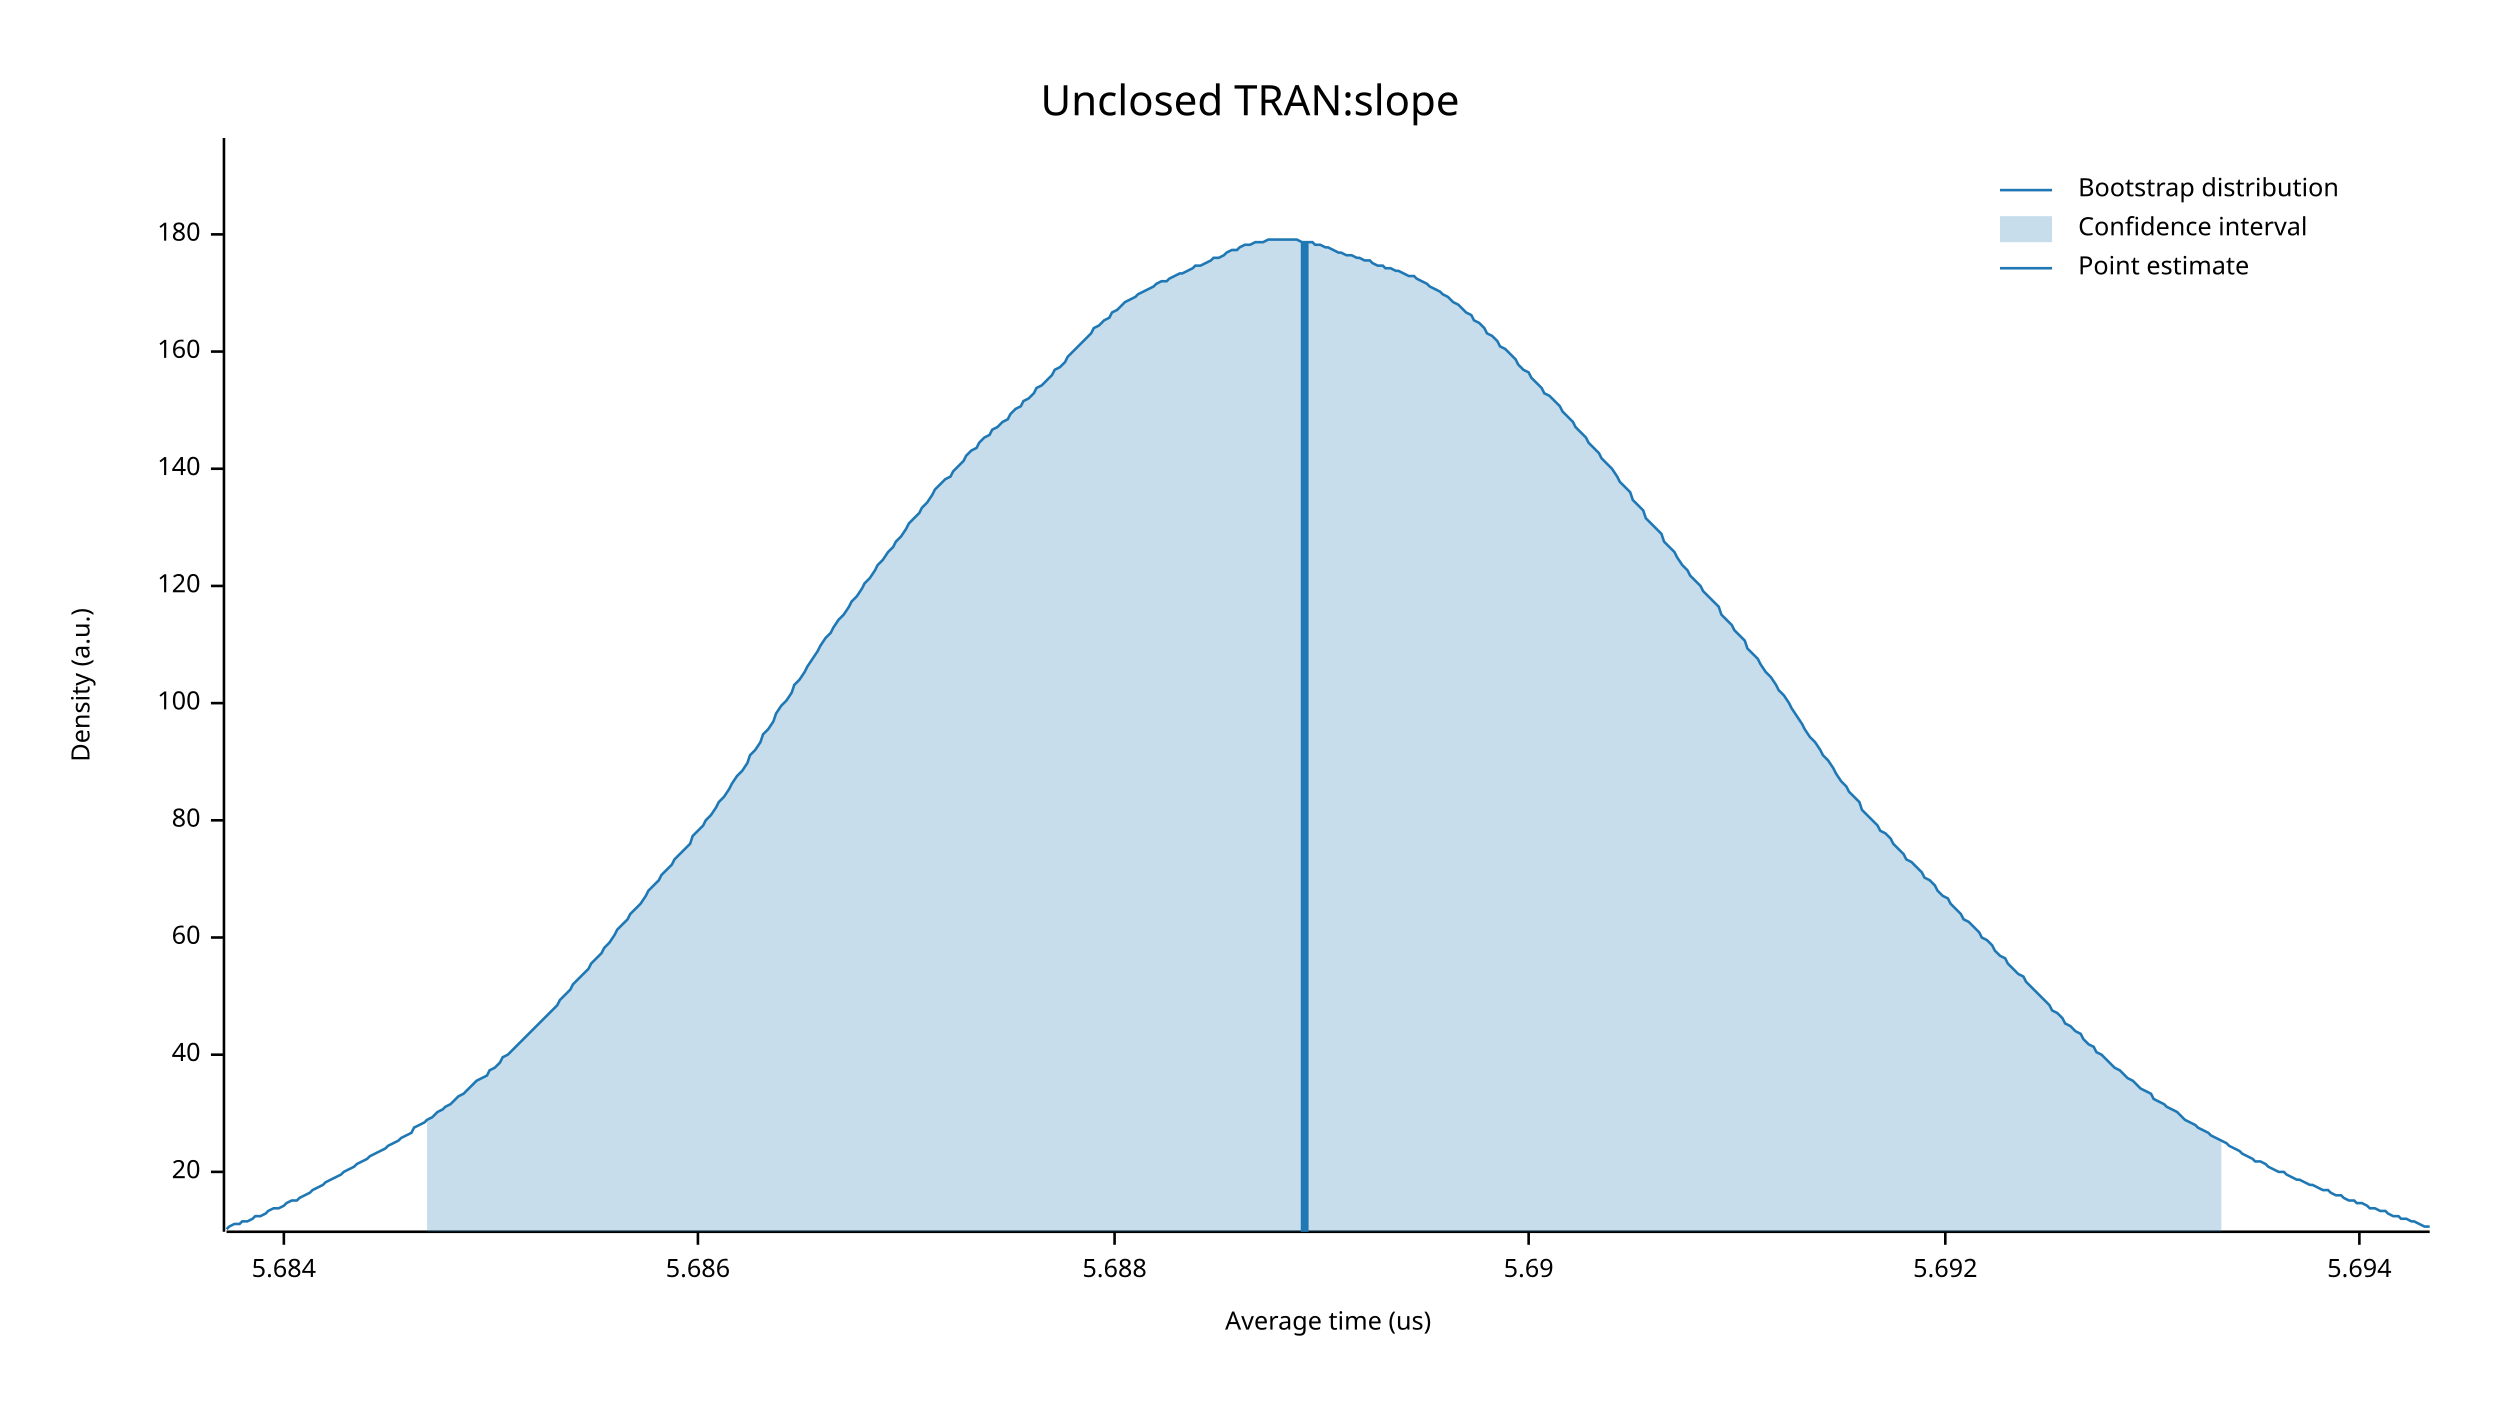
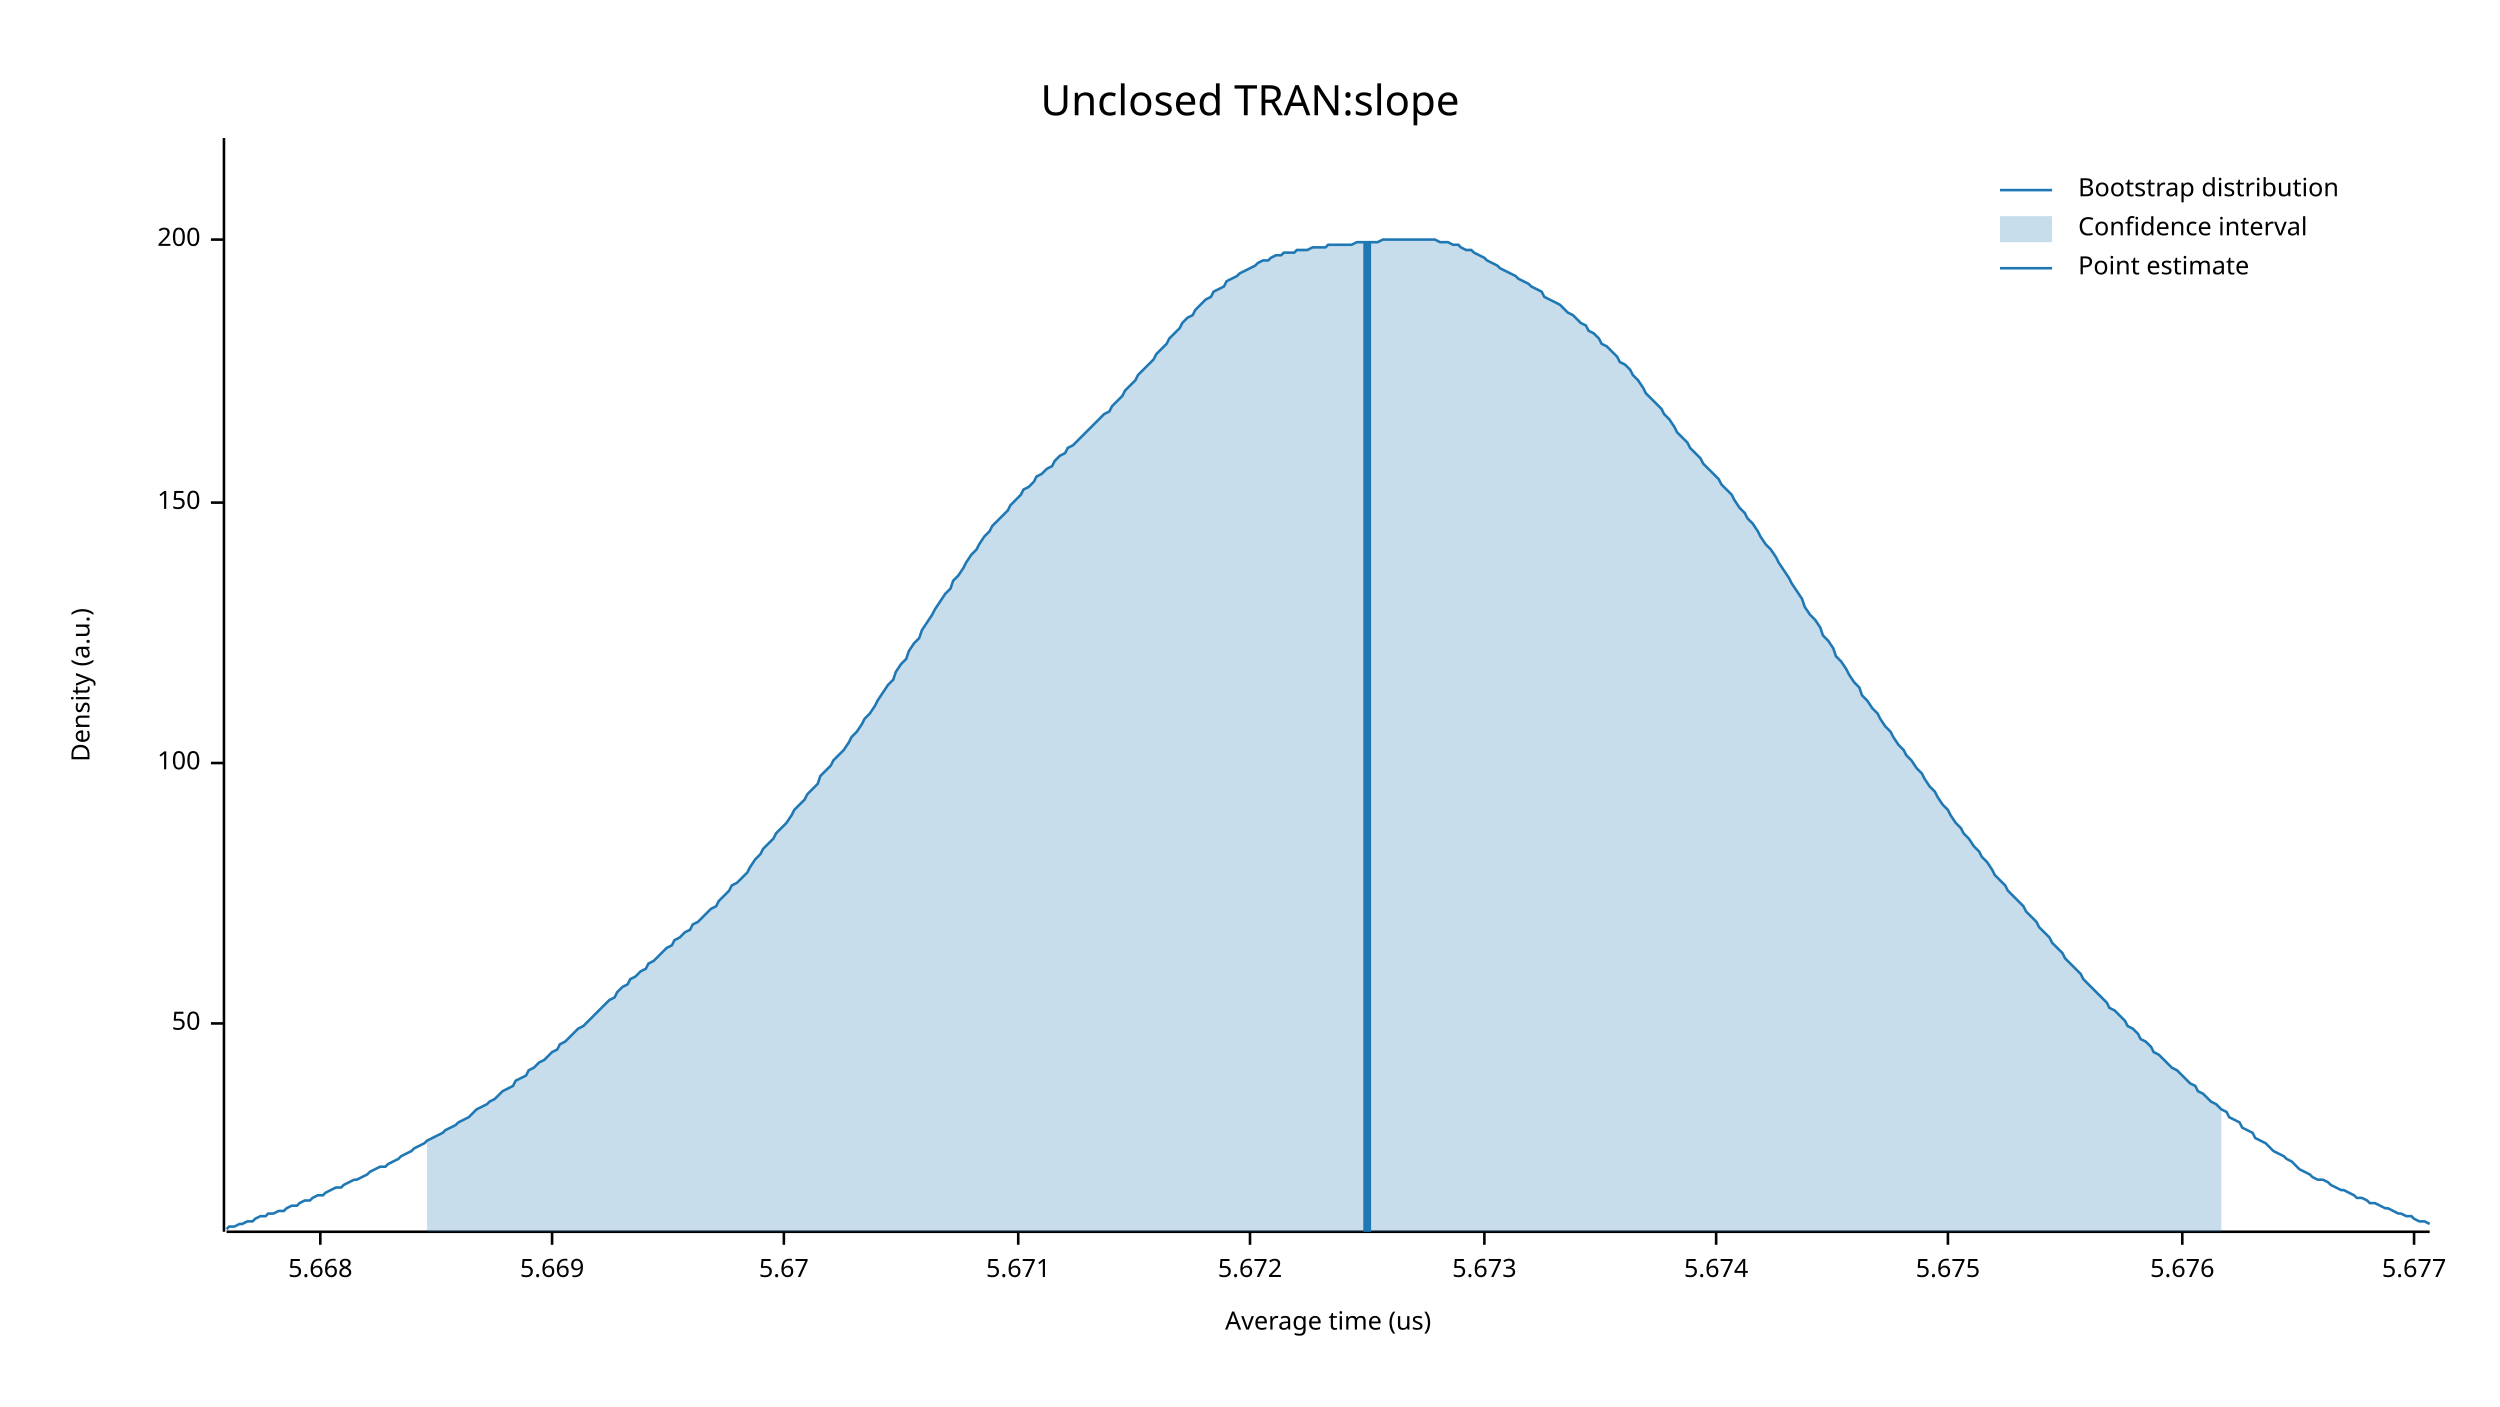
<svg xmlns="http://www.w3.org/2000/svg" width="960" height="540" viewBox="0 0 960 540">
  <text x="480" y="32" dy="0.76em" text-anchor="middle" font-family="sans-serif" font-size="16.129" opacity="1" fill="#000000">
Unclosed TRAN:slope
</text>
  <text x="27" y="263" dy="0.76em" text-anchor="middle" font-family="sans-serif" font-size="9.677" opacity="1" fill="#000000" transform="rotate(270, 27, 263)">
Density (a.u.)
</text>
  <text x="510" y="513" dy="-0.5ex" text-anchor="middle" font-family="sans-serif" font-size="9.677" opacity="1" fill="#000000">
Average time (us)
</text>
  <polyline fill="none" opacity="1" stroke="#000000" stroke-width="1" points="86,53 86,473 " />
-   <text x="77" y="450" dy="0.5ex" text-anchor="end" font-family="sans-serif" font-size="9.677" opacity="1" fill="#000000">
- 20
+   <text x="77" y="393" dy="0.5ex" text-anchor="end" font-family="sans-serif" font-size="9.677" opacity="1" fill="#000000">
+ 50
</text>
-   <polyline fill="none" opacity="1" stroke="#000000" stroke-width="1" points="81,450 86,450 " />
-   <text x="77" y="405" dy="0.5ex" text-anchor="end" font-family="sans-serif" font-size="9.677" opacity="1" fill="#000000">
- 40
- </text>
-   <polyline fill="none" opacity="1" stroke="#000000" stroke-width="1" points="81,405 86,405 " />
-   <text x="77" y="360" dy="0.5ex" text-anchor="end" font-family="sans-serif" font-size="9.677" opacity="1" fill="#000000">
- 60
- </text>
-   <polyline fill="none" opacity="1" stroke="#000000" stroke-width="1" points="81,360 86,360 " />
-   <text x="77" y="315" dy="0.5ex" text-anchor="end" font-family="sans-serif" font-size="9.677" opacity="1" fill="#000000">
- 80
- </text>
-   <polyline fill="none" opacity="1" stroke="#000000" stroke-width="1" points="81,315 86,315 " />
-   <text x="77" y="270" dy="0.5ex" text-anchor="end" font-family="sans-serif" font-size="9.677" opacity="1" fill="#000000">
+   <polyline fill="none" opacity="1" stroke="#000000" stroke-width="1" points="81,393 86,393 " />
+   <text x="77" y="293" dy="0.5ex" text-anchor="end" font-family="sans-serif" font-size="9.677" opacity="1" fill="#000000">
100
</text>
-   <polyline fill="none" opacity="1" stroke="#000000" stroke-width="1" points="81,270 86,270 " />
-   <text x="77" y="225" dy="0.5ex" text-anchor="end" font-family="sans-serif" font-size="9.677" opacity="1" fill="#000000">
- 120
+   <polyline fill="none" opacity="1" stroke="#000000" stroke-width="1" points="81,293 86,293 " />
+   <text x="77" y="193" dy="0.5ex" text-anchor="end" font-family="sans-serif" font-size="9.677" opacity="1" fill="#000000">
+ 150
</text>
-   <polyline fill="none" opacity="1" stroke="#000000" stroke-width="1" points="81,225 86,225 " />
-   <text x="77" y="180" dy="0.5ex" text-anchor="end" font-family="sans-serif" font-size="9.677" opacity="1" fill="#000000">
- 140
+   <polyline fill="none" opacity="1" stroke="#000000" stroke-width="1" points="81,193 86,193 " />
+   <text x="77" y="92" dy="0.5ex" text-anchor="end" font-family="sans-serif" font-size="9.677" opacity="1" fill="#000000">
+ 200
</text>
-   <polyline fill="none" opacity="1" stroke="#000000" stroke-width="1" points="81,180 86,180 " />
-   <text x="77" y="135" dy="0.5ex" text-anchor="end" font-family="sans-serif" font-size="9.677" opacity="1" fill="#000000">
- 160
+   <polyline fill="none" opacity="1" stroke="#000000" stroke-width="1" points="81,92 86,92 " />
+   <polyline fill="none" opacity="1" stroke="#000000" stroke-width="1" points="87,473 933,473 " />
+   <text x="123" y="483" dy="0.76em" text-anchor="middle" font-family="sans-serif" font-size="9.677" opacity="1" fill="#000000">
+ 5.668
</text>
-   <polyline fill="none" opacity="1" stroke="#000000" stroke-width="1" points="81,135 86,135 " />
-   <text x="77" y="90" dy="0.5ex" text-anchor="end" font-family="sans-serif" font-size="9.677" opacity="1" fill="#000000">
- 180
+   <polyline fill="none" opacity="1" stroke="#000000" stroke-width="1" points="123,473 123,478 " />
+   <text x="212" y="483" dy="0.76em" text-anchor="middle" font-family="sans-serif" font-size="9.677" opacity="1" fill="#000000">
+ 5.669
</text>
-   <polyline fill="none" opacity="1" stroke="#000000" stroke-width="1" points="81,90 86,90 " />
-   <polyline fill="none" opacity="1" stroke="#000000" stroke-width="1" points="87,473 933,473 " />
-   <text x="109" y="483" dy="0.76em" text-anchor="middle" font-family="sans-serif" font-size="9.677" opacity="1" fill="#000000">
- 5.684
+   <polyline fill="none" opacity="1" stroke="#000000" stroke-width="1" points="212,473 212,478 " />
+   <text x="301" y="483" dy="0.76em" text-anchor="middle" font-family="sans-serif" font-size="9.677" opacity="1" fill="#000000">
+ 5.67
</text>
-   <polyline fill="none" opacity="1" stroke="#000000" stroke-width="1" points="109,473 109,478 " />
-   <text x="268" y="483" dy="0.76em" text-anchor="middle" font-family="sans-serif" font-size="9.677" opacity="1" fill="#000000">
- 5.686
+   <polyline fill="none" opacity="1" stroke="#000000" stroke-width="1" points="301,473 301,478 " />
+   <text x="391" y="483" dy="0.76em" text-anchor="middle" font-family="sans-serif" font-size="9.677" opacity="1" fill="#000000">
+ 5.671
</text>
-   <polyline fill="none" opacity="1" stroke="#000000" stroke-width="1" points="268,473 268,478 " />
-   <text x="428" y="483" dy="0.76em" text-anchor="middle" font-family="sans-serif" font-size="9.677" opacity="1" fill="#000000">
- 5.688
+   <polyline fill="none" opacity="1" stroke="#000000" stroke-width="1" points="391,473 391,478 " />
+   <text x="480" y="483" dy="0.76em" text-anchor="middle" font-family="sans-serif" font-size="9.677" opacity="1" fill="#000000">
+ 5.672
</text>
-   <polyline fill="none" opacity="1" stroke="#000000" stroke-width="1" points="428,473 428,478 " />
-   <text x="587" y="483" dy="0.76em" text-anchor="middle" font-family="sans-serif" font-size="9.677" opacity="1" fill="#000000">
- 5.69
+   <polyline fill="none" opacity="1" stroke="#000000" stroke-width="1" points="480,473 480,478 " />
+   <text x="570" y="483" dy="0.76em" text-anchor="middle" font-family="sans-serif" font-size="9.677" opacity="1" fill="#000000">
+ 5.673
</text>
-   <polyline fill="none" opacity="1" stroke="#000000" stroke-width="1" points="587,473 587,478 " />
-   <text x="747" y="483" dy="0.76em" text-anchor="middle" font-family="sans-serif" font-size="9.677" opacity="1" fill="#000000">
- 5.692
+   <polyline fill="none" opacity="1" stroke="#000000" stroke-width="1" points="570,473 570,478 " />
+   <text x="659" y="483" dy="0.76em" text-anchor="middle" font-family="sans-serif" font-size="9.677" opacity="1" fill="#000000">
+ 5.674
</text>
-   <polyline fill="none" opacity="1" stroke="#000000" stroke-width="1" points="747,473 747,478 " />
-   <text x="906" y="483" dy="0.76em" text-anchor="middle" font-family="sans-serif" font-size="9.677" opacity="1" fill="#000000">
- 5.694
+   <polyline fill="none" opacity="1" stroke="#000000" stroke-width="1" points="659,473 659,478 " />
+   <text x="748" y="483" dy="0.76em" text-anchor="middle" font-family="sans-serif" font-size="9.677" opacity="1" fill="#000000">
+ 5.675
</text>
-   <polyline fill="none" opacity="1" stroke="#000000" stroke-width="1" points="906,473 906,478 " />
-   <polyline fill="none" opacity="1" stroke="#1F78B4" stroke-width="1" points="87,472 88,471 90,470 92,470 93,469 95,469 97,468 98,467 100,467 102,466 103,465 105,464 107,464 109,463 110,462 112,461 114,461 115,460 117,459 119,458 120,457 122,456 124,455 125,454 127,453 129,452 131,451 132,450 134,449 136,448 137,447 139,446 141,445 142,444 144,443 146,442 148,441 149,440 151,439 153,438 154,437 156,436 158,435 159,433 161,432 163,431 164,430 166,429 168,427 170,426 171,425 173,424 175,422 176,421 178,420 180,418 181,417 183,415 185,414 187,413 188,411 190,410 192,408 193,406 195,405 197,403 198,402 200,400 202,398 203,397 205,395 207,393 209,391 210,390 212,388 214,386 215,384 217,382 219,380 220,378 222,376 224,374 226,372 227,370 229,368 231,366 232,364 234,362 236,359 237,357 239,355 241,353 242,351 244,349 246,347 248,344 249,342 251,340 253,338 254,336 256,334 258,332 259,330 261,328 263,326 265,324 266,321 268,319 270,317 271,315 273,313 275,310 276,308 278,306 280,303 281,301 283,298 285,296 287,293 288,290 290,288 292,285 293,282 295,280 297,277 298,274 300,271 302,269 304,266 305,263 307,261 309,258 310,256 312,253 314,250 315,248 317,245 319,243 320,241 322,238 324,236 326,233 327,231 329,229 331,226 332,224 334,222 336,219 337,217 339,215 341,212 343,210 344,208 346,206 348,203 349,201 351,199 353,197 354,195 356,193 358,190 359,188 361,186 363,184 365,183 366,181 368,179 370,177 371,175 373,173 375,172 376,170 378,168 380,167 381,165 383,164 385,162 387,161 388,159 390,157 392,156 393,154 395,153 397,151 398,149 400,148 402,146 404,144 405,142 407,141 409,139 410,137 412,135 414,133 415,132 417,130 419,128 420,126 422,125 424,123 426,122 427,120 429,119 431,117 432,116 434,115 436,114 437,113 439,112 441,111 443,110 444,109 446,108 448,108 449,107 451,106 453,105 454,105 456,104 458,103 459,102 461,102 463,101 465,100 466,99 468,99 470,98 471,97 473,96 475,96 476,95 478,94 480,94 482,93 483,93 485,93 487,92 488,92 490,92 492,92 493,92 495,92 497,92 498,92 500,93 502,93 504,93 505,94 507,94 509,95 510,95 512,96 514,97 515,97 517,98 519,98 521,99 522,99 524,100 526,100 527,101 529,102 531,102 532,103 534,103 536,104 537,104 539,105 541,106 543,106 544,107 546,108 548,109 549,110 551,111 553,112 554,113 556,114 558,116 560,117 561,118 563,120 565,121 566,123 568,124 570,126 571,128 573,129 575,131 576,133 578,134 580,136 582,138 583,140 585,142 587,143 588,145 590,147 592,149 593,151 595,152 597,154 599,156 600,158 602,160 604,162 605,164 607,166 609,168 610,170 612,172 614,174 615,176 617,178 619,180 621,183 622,185 624,187 626,189 627,192 629,194 631,196 632,199 634,201 636,203 638,205 639,208 641,210 643,212 644,214 646,217 648,219 649,221 651,223 653,225 654,227 656,229 658,231 660,233 661,236 663,238 665,240 666,242 668,244 670,246 671,249 673,251 675,253 676,255 678,258 680,260 682,263 683,265 685,267 687,270 688,272 690,275 692,278 693,280 695,283 697,285 699,288 700,290 702,292 704,295 705,297 707,300 709,302 710,304 712,306 714,308 715,311 717,313 719,315 721,317 722,319 724,320 726,322 727,324 729,326 731,328 732,330 734,331 736,333 738,335 739,337 741,338 743,340 744,342 746,344 748,345 749,347 751,349 753,351 754,353 756,354 758,356 760,358 761,360 763,361 765,363 766,365 768,367 770,368 771,370 773,372 775,374 777,375 778,377 780,379 782,381 783,382 785,384 787,386 788,388 790,389 792,391 793,393 795,394 797,396 799,397 800,399 802,401 804,402 805,404 807,405 809,407 810,408 812,410 814,411 816,413 817,414 819,415 821,417 822,418 824,419 826,420 827,422 829,423 831,424 832,425 834,426 836,427 838,429 839,430 841,431 843,432 844,433 846,434 848,435 849,436 851,437 853,438 855,439 856,440 858,441 860,442 861,443 863,444 865,445 866,446 868,446 870,447 871,448 873,449 875,450 877,450 878,451 880,452 882,453 883,453 885,454 887,455 888,455 890,456 892,457 894,457 895,458 897,459 899,459 900,460 902,461 904,461 905,462 907,462 909,463 910,464 912,464 914,465 916,465 917,466 919,467 921,467 922,468 924,468 926,469 927,469 929,470 931,471 933,471 " />
-   <polygon opacity="0.25" fill="#1F78B4" points="164,430 166,429 168,427 170,426 171,425 173,424 175,422 176,421 178,420 180,418 181,417 183,415 185,414 187,413 188,411 190,410 192,408 193,406 195,405 197,403 198,402 200,400 202,398 203,397 205,395 207,393 209,391 210,390 212,388 214,386 215,384 217,382 219,380 220,378 222,376 224,374 226,372 227,370 229,368 231,366 232,364 234,362 236,359 237,357 239,355 241,353 242,351 244,349 246,347 248,344 249,342 251,340 253,338 254,336 256,334 258,332 259,330 261,328 263,326 265,324 266,321 268,319 270,317 271,315 273,313 275,310 276,308 278,306 280,303 281,301 283,298 285,296 287,293 288,290 290,288 292,285 293,282 295,280 297,277 298,274 300,271 302,269 304,266 305,263 307,261 309,258 310,256 312,253 314,250 315,248 317,245 319,243 320,241 322,238 324,236 326,233 327,231 329,229 331,226 332,224 334,222 336,219 337,217 339,215 341,212 343,210 344,208 346,206 348,203 349,201 351,199 353,197 354,195 356,193 358,190 359,188 361,186 363,184 365,183 366,181 368,179 370,177 371,175 373,173 375,172 376,170 378,168 380,167 381,165 383,164 385,162 387,161 388,159 390,157 392,156 393,154 395,153 397,151 398,149 400,148 402,146 404,144 405,142 407,141 409,139 410,137 412,135 414,133 415,132 417,130 419,128 420,126 422,125 424,123 426,122 427,120 429,119 431,117 432,116 434,115 436,114 437,113 439,112 441,111 443,110 444,109 446,108 448,108 449,107 451,106 453,105 454,105 456,104 458,103 459,102 461,102 463,101 465,100 466,99 468,99 470,98 471,97 473,96 475,96 476,95 478,94 480,94 482,93 483,93 485,93 487,92 488,92 490,92 492,92 493,92 495,92 497,92 498,92 500,93 502,93 504,93 505,94 507,94 509,95 510,95 512,96 514,97 515,97 517,98 519,98 521,99 522,99 524,100 526,100 527,101 529,102 531,102 532,103 534,103 536,104 537,104 539,105 541,106 543,106 544,107 546,108 548,109 549,110 551,111 553,112 554,113 556,114 558,116 560,117 561,118 563,120 565,121 566,123 568,124 570,126 571,128 573,129 575,131 576,133 578,134 580,136 582,138 583,140 585,142 587,143 588,145 590,147 592,149 593,151 595,152 597,154 599,156 600,158 602,160 604,162 605,164 607,166 609,168 610,170 612,172 614,174 615,176 617,178 619,180 621,183 622,185 624,187 626,189 627,192 629,194 631,196 632,199 634,201 636,203 638,205 639,208 641,210 643,212 644,214 646,217 648,219 649,221 651,223 653,225 654,227 656,229 658,231 660,233 661,236 663,238 665,240 666,242 668,244 670,246 671,249 673,251 675,253 676,255 678,258 680,260 682,263 683,265 685,267 687,270 688,272 690,275 692,278 693,280 695,283 697,285 699,288 700,290 702,292 704,295 705,297 707,300 709,302 710,304 712,306 714,308 715,311 717,313 719,315 721,317 722,319 724,320 726,322 727,324 729,326 731,328 732,330 734,331 736,333 738,335 739,337 741,338 743,340 744,342 746,344 748,345 749,347 751,349 753,351 754,353 756,354 758,356 760,358 761,360 763,361 765,363 766,365 768,367 770,368 771,370 773,372 775,374 777,375 778,377 780,379 782,381 783,382 785,384 787,386 788,388 790,389 792,391 793,393 795,394 797,396 799,397 800,399 802,401 804,402 805,404 807,405 809,407 810,408 812,410 814,411 816,413 817,414 819,415 821,417 822,418 824,419 826,420 827,422 829,423 831,424 832,425 834,426 836,427 838,429 839,430 841,431 843,432 844,433 846,434 848,435 849,436 851,437 853,438 853,473 164,473 " />
-   <polyline fill="none" opacity="1" stroke="#1F78B4" stroke-width="3" points="501,473 501,93 " />
+   <polyline fill="none" opacity="1" stroke="#000000" stroke-width="1" points="748,473 748,478 " />
+   <text x="838" y="483" dy="0.76em" text-anchor="middle" font-family="sans-serif" font-size="9.677" opacity="1" fill="#000000">
+ 5.676
+ </text>
+   <polyline fill="none" opacity="1" stroke="#000000" stroke-width="1" points="838,473 838,478 " />
+   <text x="927" y="483" dy="0.76em" text-anchor="middle" font-family="sans-serif" font-size="9.677" opacity="1" fill="#000000">
+ 5.677
+ </text>
+   <polyline fill="none" opacity="1" stroke="#000000" stroke-width="1" points="927,473 927,478 " />
+   <polyline fill="none" opacity="1" stroke="#1F78B4" stroke-width="1" points="87,472 88,471 90,471 92,470 93,470 95,469 97,469 98,468 100,467 102,467 103,466 105,466 107,465 109,465 110,464 112,463 114,463 115,462 117,461 119,461 120,460 122,459 124,459 125,458 127,457 129,456 131,456 132,455 134,454 136,453 137,453 139,452 141,451 142,450 144,449 146,448 148,448 149,447 151,446 153,445 154,444 156,443 158,442 159,441 161,440 163,439 164,438 166,437 168,436 170,435 171,434 173,433 175,432 176,431 178,430 180,429 181,428 183,426 185,425 187,424 188,423 190,422 192,420 193,419 195,418 197,417 198,415 200,414 202,413 203,411 205,410 207,408 209,407 210,406 212,404 214,403 215,401 217,400 219,398 220,397 222,395 224,394 226,392 227,391 229,389 231,387 232,386 234,384 236,383 237,381 239,379 241,378 242,376 244,375 246,373 248,372 249,370 251,369 253,367 254,366 256,364 258,363 259,361 261,360 263,358 265,357 266,355 268,354 270,352 271,351 273,349 275,348 276,346 278,344 280,342 281,340 283,339 285,337 287,335 288,333 290,330 292,328 293,326 295,324 297,322 298,320 300,318 302,316 304,313 305,311 307,309 309,307 310,305 312,303 314,301 315,298 317,296 319,294 320,292 322,290 324,288 326,285 327,283 329,281 331,278 332,276 334,274 336,271 337,269 339,266 341,263 343,261 344,258 346,255 348,253 349,250 351,247 353,245 354,242 356,239 358,236 359,234 361,231 363,228 365,226 366,223 368,221 370,218 371,216 373,213 375,211 376,209 378,206 380,204 381,202 383,200 385,198 387,196 388,194 390,192 392,190 393,188 395,187 397,185 398,183 400,182 402,180 404,179 405,177 407,175 409,174 410,172 412,171 414,169 415,168 417,166 419,164 420,163 422,161 424,159 426,158 427,156 429,154 431,152 432,150 434,148 436,146 437,144 439,142 441,140 443,138 444,136 446,134 448,132 449,130 451,128 453,126 454,124 456,122 458,121 459,119 461,117 463,115 465,114 466,112 468,111 470,110 471,108 473,107 475,106 476,105 478,104 480,103 482,102 483,101 485,100 487,100 488,99 490,98 492,98 493,97 495,97 497,97 498,96 500,96 502,96 504,95 505,95 507,95 509,95 510,94 512,94 514,94 515,94 517,94 519,94 521,93 522,93 524,93 526,93 527,93 529,93 531,92 532,92 534,92 536,92 537,92 539,92 541,92 543,92 544,92 546,92 548,92 549,92 551,92 553,93 554,93 556,93 558,94 560,94 561,95 563,96 565,96 566,97 568,98 570,99 571,100 573,101 575,102 576,103 578,104 580,105 582,106 583,107 585,108 587,109 588,110 590,111 592,112 593,114 595,115 597,116 599,117 600,118 602,120 604,121 605,122 607,124 609,125 610,127 612,128 614,130 615,132 617,133 619,135 621,137 622,139 624,140 626,142 627,144 629,146 631,149 632,151 634,153 636,155 638,157 639,159 641,161 643,164 644,166 646,168 648,170 649,172 651,174 653,176 654,178 656,180 658,182 660,184 661,186 663,188 665,190 666,192 668,195 670,197 671,199 673,201 675,204 676,206 678,209 680,211 682,214 683,216 685,219 687,222 688,224 690,227 692,230 693,233 695,236 697,238 699,241 700,244 702,246 704,249 705,252 707,254 709,257 710,259 712,262 714,264 715,267 717,269 719,272 721,274 722,276 724,279 726,281 727,283 729,286 731,288 732,290 734,292 736,295 738,297 739,299 741,302 743,304 744,306 746,309 748,311 749,313 751,316 753,318 754,320 756,322 758,325 760,327 761,329 763,331 765,334 766,336 768,338 770,340 771,342 773,344 775,346 777,348 778,350 780,352 782,354 783,356 785,358 787,360 788,362 790,364 792,366 793,368 795,370 797,372 799,374 800,376 802,378 804,380 805,381 807,383 809,385 810,387 812,388 814,390 816,392 817,394 819,395 821,397 822,399 824,400 826,402 827,404 829,405 831,407 832,408 834,410 836,411 838,413 839,414 841,416 843,417 844,419 846,420 848,422 849,423 851,424 853,426 855,427 856,429 858,430 860,431 861,433 863,434 865,435 866,437 868,438 870,439 871,440 873,442 875,443 877,444 878,445 880,446 882,448 883,449 885,450 887,451 888,452 890,453 892,453 894,454 895,455 897,456 899,457 900,457 902,458 904,459 905,460 907,460 909,461 910,462 912,462 914,463 916,464 917,464 919,465 921,466 922,466 924,467 926,467 927,468 929,469 931,469 933,470 " />
+   <polygon opacity="0.25" fill="#1F78B4" points="164,438 166,437 168,436 170,435 171,434 173,433 175,432 176,431 178,430 180,429 181,428 183,426 185,425 187,424 188,423 190,422 192,420 193,419 195,418 197,417 198,415 200,414 202,413 203,411 205,410 207,408 209,407 210,406 212,404 214,403 215,401 217,400 219,398 220,397 222,395 224,394 226,392 227,391 229,389 231,387 232,386 234,384 236,383 237,381 239,379 241,378 242,376 244,375 246,373 248,372 249,370 251,369 253,367 254,366 256,364 258,363 259,361 261,360 263,358 265,357 266,355 268,354 270,352 271,351 273,349 275,348 276,346 278,344 280,342 281,340 283,339 285,337 287,335 288,333 290,330 292,328 293,326 295,324 297,322 298,320 300,318 302,316 304,313 305,311 307,309 309,307 310,305 312,303 314,301 315,298 317,296 319,294 320,292 322,290 324,288 326,285 327,283 329,281 331,278 332,276 334,274 336,271 337,269 339,266 341,263 343,261 344,258 346,255 348,253 349,250 351,247 353,245 354,242 356,239 358,236 359,234 361,231 363,228 365,226 366,223 368,221 370,218 371,216 373,213 375,211 376,209 378,206 380,204 381,202 383,200 385,198 387,196 388,194 390,192 392,190 393,188 395,187 397,185 398,183 400,182 402,180 404,179 405,177 407,175 409,174 410,172 412,171 414,169 415,168 417,166 419,164 420,163 422,161 424,159 426,158 427,156 429,154 431,152 432,150 434,148 436,146 437,144 439,142 441,140 443,138 444,136 446,134 448,132 449,130 451,128 453,126 454,124 456,122 458,121 459,119 461,117 463,115 465,114 466,112 468,111 470,110 471,108 473,107 475,106 476,105 478,104 480,103 482,102 483,101 485,100 487,100 488,99 490,98 492,98 493,97 495,97 497,97 498,96 500,96 502,96 504,95 505,95 507,95 509,95 510,94 512,94 514,94 515,94 517,94 519,94 521,93 522,93 524,93 526,93 527,93 529,93 531,92 532,92 534,92 536,92 537,92 539,92 541,92 543,92 544,92 546,92 548,92 549,92 551,92 553,93 554,93 556,93 558,94 560,94 561,95 563,96 565,96 566,97 568,98 570,99 571,100 573,101 575,102 576,103 578,104 580,105 582,106 583,107 585,108 587,109 588,110 590,111 592,112 593,114 595,115 597,116 599,117 600,118 602,120 604,121 605,122 607,124 609,125 610,127 612,128 614,130 615,132 617,133 619,135 621,137 622,139 624,140 626,142 627,144 629,146 631,149 632,151 634,153 636,155 638,157 639,159 641,161 643,164 644,166 646,168 648,170 649,172 651,174 653,176 654,178 656,180 658,182 660,184 661,186 663,188 665,190 666,192 668,195 670,197 671,199 673,201 675,204 676,206 678,209 680,211 682,214 683,216 685,219 687,222 688,224 690,227 692,230 693,233 695,236 697,238 699,241 700,244 702,246 704,249 705,252 707,254 709,257 710,259 712,262 714,264 715,267 717,269 719,272 721,274 722,276 724,279 726,281 727,283 729,286 731,288 732,290 734,292 736,295 738,297 739,299 741,302 743,304 744,306 746,309 748,311 749,313 751,316 753,318 754,320 756,322 758,325 760,327 761,329 763,331 765,334 766,336 768,338 770,340 771,342 773,344 775,346 777,348 778,350 780,352 782,354 783,356 785,358 787,360 788,362 790,364 792,366 793,368 795,370 797,372 799,374 800,376 802,378 804,380 805,381 807,383 809,385 810,387 812,388 814,390 816,392 817,394 819,395 821,397 822,399 824,400 826,402 827,404 829,405 831,407 832,408 834,410 836,411 838,413 839,414 841,416 843,417 844,419 846,420 848,422 849,423 851,424 853,426 853,473 164,473 " />
+   <polyline fill="none" opacity="1" stroke="#1F78B4" stroke-width="3" points="525,473 525,93 " />
  <text x="798" y="68" dy="0.76em" text-anchor="start" font-family="sans-serif" font-size="9.677" opacity="1" fill="#000000">
Bootstrap distribution
</text>
  <text x="798" y="83" dy="0.76em" text-anchor="start" font-family="sans-serif" font-size="9.677" opacity="1" fill="#000000">
Confidence interval
</text>
  <text x="798" y="98" dy="0.76em" text-anchor="start" font-family="sans-serif" font-size="9.677" opacity="1" fill="#000000">
Point estimate
</text>
  <polyline fill="none" opacity="1" stroke="#1F78B4" stroke-width="1" points="768,73 788,73 " />
  <rect x="768" y="83" width="20" height="10" opacity="0.25" fill="#1F78B4" stroke="none" />
  <polyline fill="none" opacity="1" stroke="#1F78B4" stroke-width="1" points="768,103 788,103 " />
</svg>
